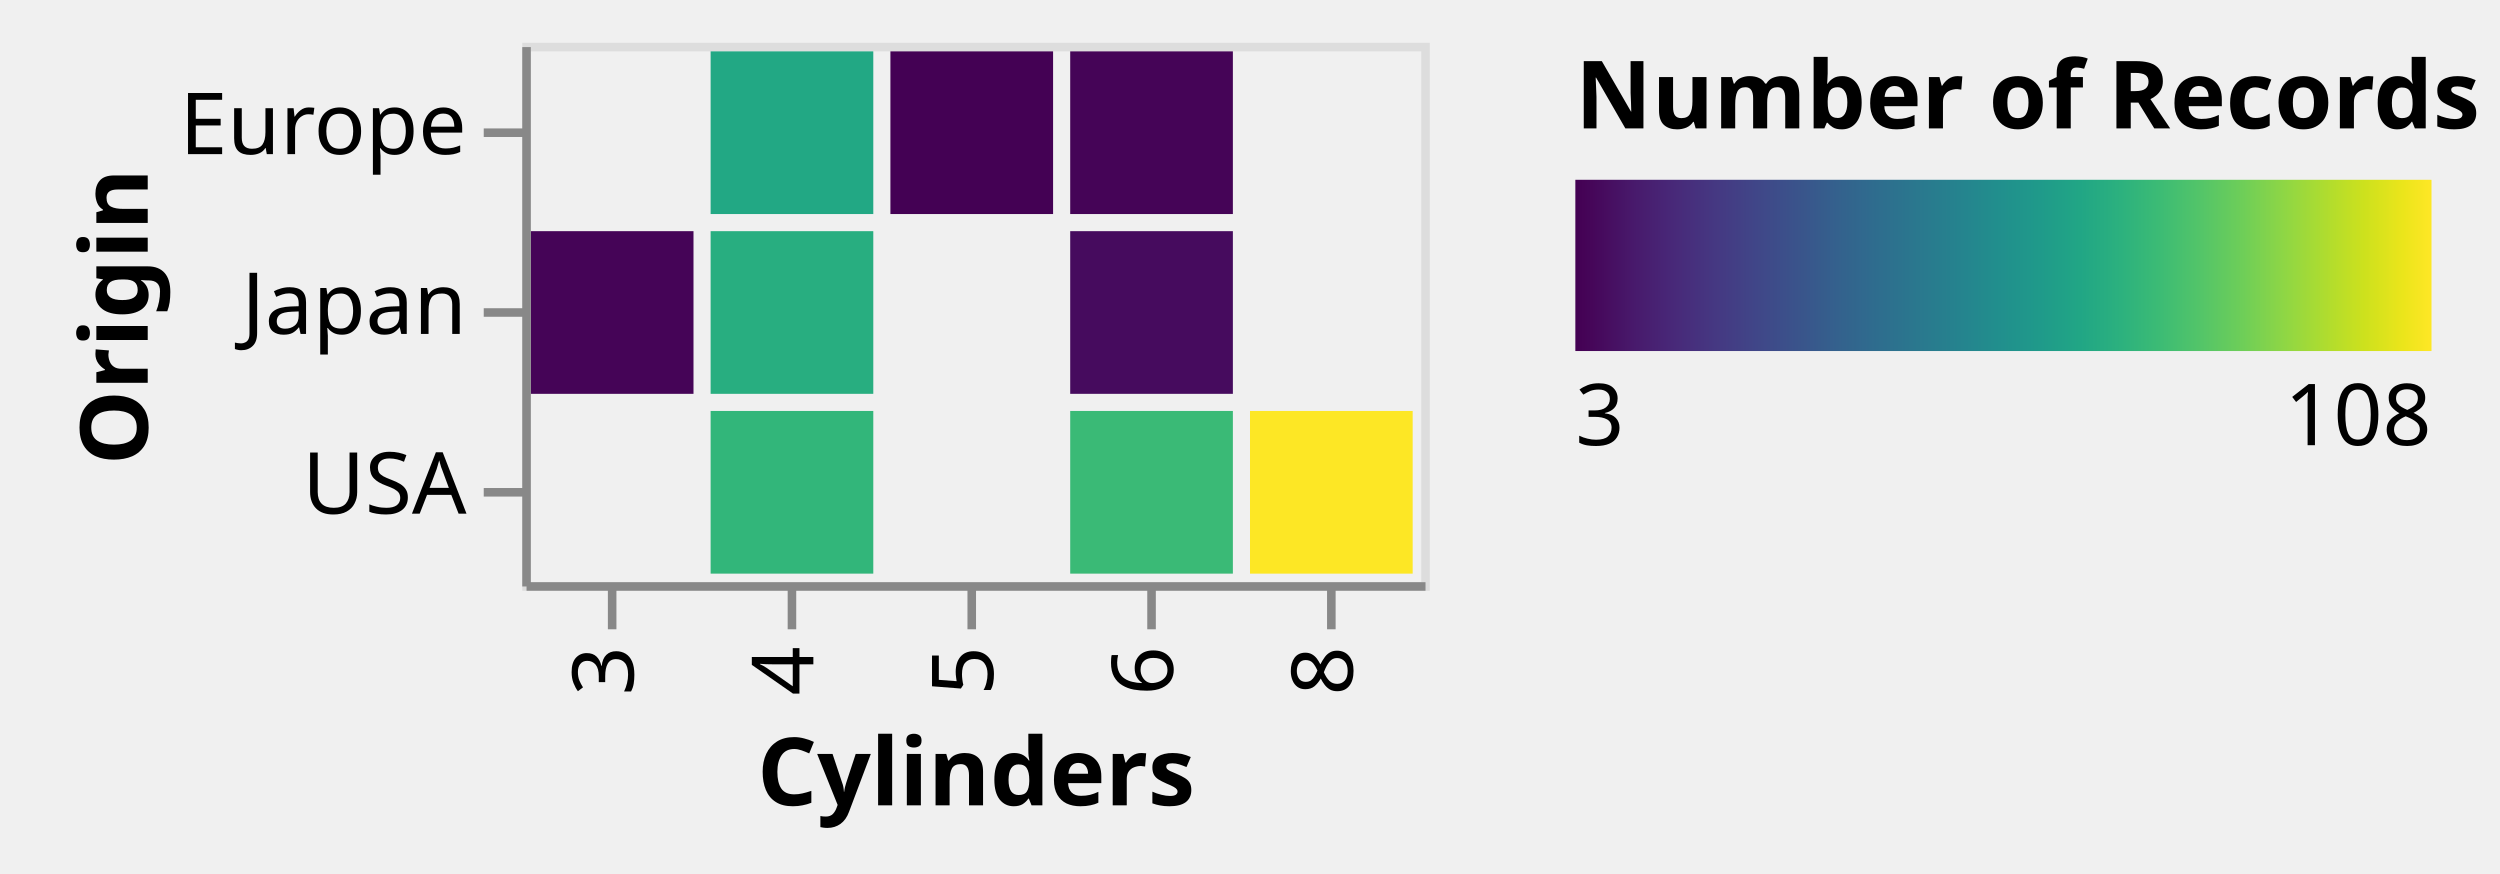
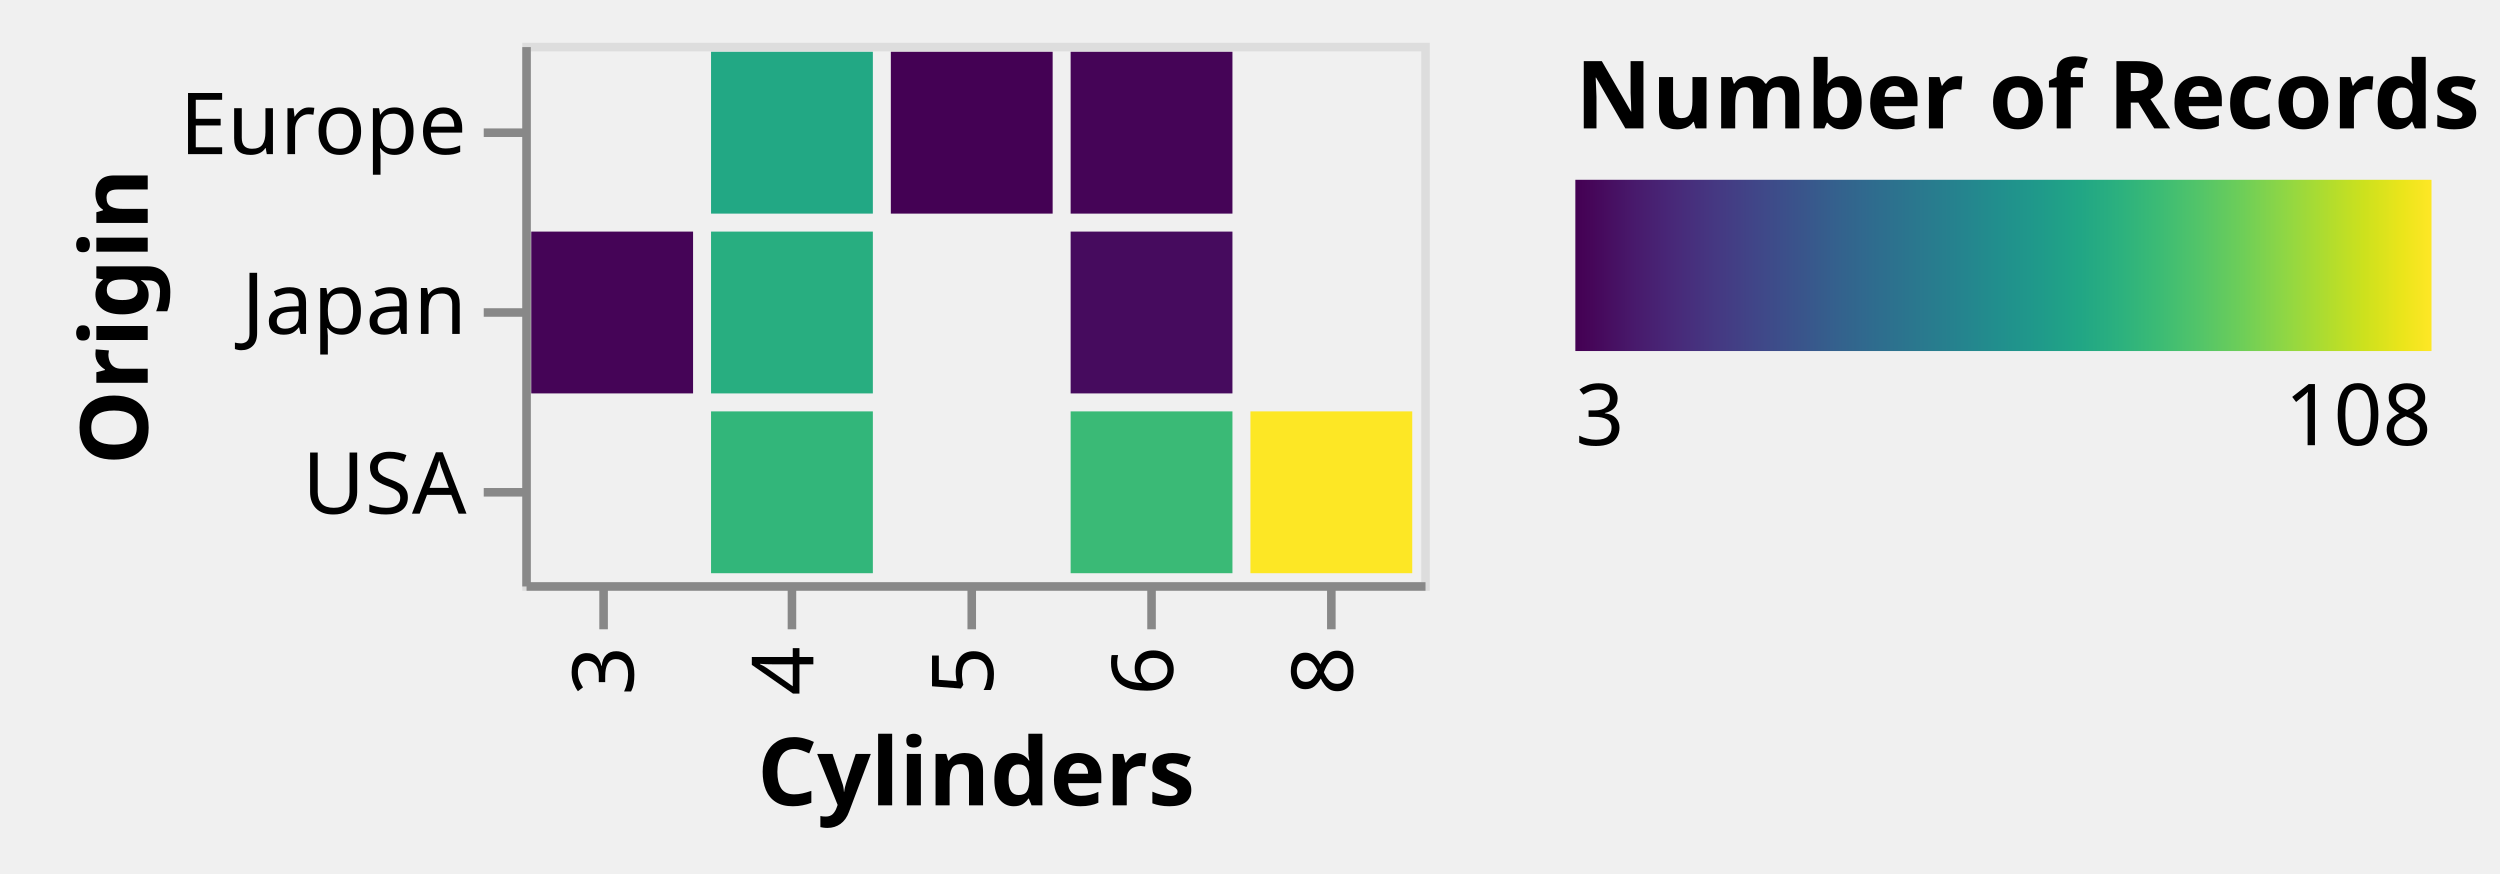
<svg xmlns="http://www.w3.org/2000/svg" class="marks" width="292" height="102" viewBox="0 0 292 102" version="1.1">
  <defs>
    <linearGradient id="gradient_0" x1="0" x2="1" y1="0" y2="0">
      <stop offset="0" stop-color="#440154" />
      <stop offset="0.019" stop-color="#46075a" />
      <stop offset="0.067" stop-color="#481a6c" />
      <stop offset="0.114" stop-color="#482979" />
      <stop offset="0.162" stop-color="#453882" />
      <stop offset="0.21" stop-color="#404688" />
      <stop offset="0.257" stop-color="#3a538b" />
      <stop offset="0.305" stop-color="#34618d" />
      <stop offset="0.352" stop-color="#2e6d8e" />
      <stop offset="0.4" stop-color="#2a788e" />
      <stop offset="0.448" stop-color="#25838e" />
      <stop offset="0.495" stop-color="#218f8d" />
      <stop offset="0.543" stop-color="#1f9a8a" />
      <stop offset="0.59" stop-color="#21a685" />
      <stop offset="0.638" stop-color="#2cb17e" />
      <stop offset="0.686" stop-color="#3dbc74" />
      <stop offset="0.733" stop-color="#54c568" />
      <stop offset="0.781" stop-color="#6ece58" />
      <stop offset="0.829" stop-color="#8ed645" />
      <stop offset="0.876" stop-color="#addc30" />
      <stop offset="0.924" stop-color="#cde11d" />
      <stop offset="0.971" stop-color="#ece51b" />
      <stop offset="1" stop-color="#fde725" />
    </linearGradient>
    <clipPath id="clip1">
      <rect x="0" y="0" width="105" height="63" />
    </clipPath>
    <clipPath id="clip2">
      <rect x="0" y="0" width="105" height="63" />
    </clipPath>
    <clipPath id="clip3">
      <rect x="0" y="0" width="105" height="63" />
    </clipPath>
    <clipPath id="clip4">
      <rect x="0" y="0" width="105" height="63" />
    </clipPath>
  </defs>
  <g transform="translate(61,5)">
    <g class="mark-group role-frame root">
      <g transform="translate(0,0)">
        <path class="background" d="M0.5,0.5h105v63h-105Z" style="fill: transparent; stroke: #ddd;" />
        <g>
          <g class="mark-rect role-mark morgan_brush_bg" clip-path="url(#clip1)">
            <path d="M0,0h0v0h0Z" style="fill: #fdbb84; fill-opacity: 0.5;" />
          </g>
          <g class="mark-rect role-mark alex_brush_bg" clip-path="url(#clip2)">
            <path d="M0,0h0v0h0Z" style="fill: #333; fill-opacity: 0.125;" />
          </g>
          <g class="mark-rect role-mark marks">
-             <path d="M85,43h19v19h-19Z" style="fill: #fde725;" />
-             <path d="M22,1h19v19h-19Z" style="fill: #22a884;" />
-             <path d="M22,22h19v19h-19Z" style="fill: #28ae80;" />
-             <path d="M64,43h19v19h-19Z" style="fill: #3aba76;" />
-             <path d="M22,43h19v19h-19Z" style="fill: #32b67a;" />
-             <path d="M1,22h19v19h-19Z" style="fill: #450457;" />
-             <path d="M64,22h19v19h-19Z" style="fill: #460b5e;" />
-             <path d="M64,1h19v19h-19Z" style="fill: #450457;" />
-             <path d="M43,1h19v19h-19Z" style="fill: #440154;" />
+             <path d="M85.05,43.05h18.9v18.9h-18.9Z" style="fill: #fde725;" />
+             <path d="M22.05,1.05h18.9v18.9h-18.9Z" style="fill: #22a884;" />
+             <path d="M22.05,22.05h18.9v18.9h-18.9Z" style="fill: #28ae80;" />
+             <path d="M64.05,43.05h18.9v18.9h-18.9Z" style="fill: #3aba76;" />
+             <path d="M22.05,43.05h18.9v18.9h-18.9Z" style="fill: #32b67a;" />
+             <path d="M1.05,22.05h18.9v18.9h-18.9Z" style="fill: #450457;" />
+             <path d="M64.05,22.05h18.9v18.9h-18.9Z" style="fill: #460b5e;" />
+             <path d="M64.05,1.05h18.9v18.9h-18.9Z" style="fill: #450457;" />
+             <path d="M43.05,1.05h18.9v18.9h-18.9Z" style="fill: #440154;" />
          </g>
          <g class="mark-rect role-mark alex_brush" clip-path="url(#clip3)">
            <path d="M0,0h0v0h0Z" style="fill: transparent; stroke: white;" />
          </g>
          <g class="mark-rect role-mark morgan_brush" clip-path="url(#clip4)">
            <path d="M0,0h0v0h0Z" style="fill: transparent; stroke: #e34a33;" />
          </g>
          <g class="mark-group role-legend">
            <g transform="translate(123,0)">
              <path class="background" d="M0,0h103v49h-103Z" style="pointer-events: none; fill: none;" />
              <g>
                <g class="mark-group role-legend-entry">
                  <g transform="translate(0,16)">
                    <path class="background" d="M0,0h0v0h0Z" style="pointer-events: none; fill: none;" />
                    <g>
                      <g class="mark-rect role-legend-gradient" style="pointer-events: none;">
                        <path d="M0,0h100v20h-100Z" style="fill: url(#gradient_0); stroke: #ddd; stroke-width: 0; opacity: 1;" />
                      </g>
                      <g class="mark-text role-legend-label" style="pointer-events: none;">
                        <text text-anchor="start" transform="translate(0,31)" style="font: 10px sans-serif; fill: #000; opacity: 1;">3</text>
                        <text text-anchor="end" transform="translate(100,31)" style="font: 10px sans-serif; fill: #000; opacity: 1;">108</text>
                      </g>
                    </g>
                  </g>
                </g>
                <g class="mark-text role-legend-title" style="pointer-events: none;">
                  <text text-anchor="start" transform="translate(0,10)" style="font: bold 11px sans-serif; fill: #000; opacity: 1;">Number of Records</text>
                </g>
              </g>
            </g>
          </g>
          <g class="mark-group role-axis">
            <g transform="translate(0.5,63.5)">
              <path class="background" d="M0,0h0v0h0Z" style="pointer-events: none; fill: none;" />
              <g>
                <g class="mark-rule role-axis-tick" style="pointer-events: none;">
-                   <line transform="translate(10,0)" x2="0" y2="5" style="fill: none; stroke: #888; stroke-width: 1; opacity: 1;" />
+                   <line transform="translate(9,0)" x2="0" y2="5" style="fill: none; stroke: #888; stroke-width: 1; opacity: 1;" />
                  <line transform="translate(31,0)" x2="0" y2="5" style="fill: none; stroke: #888; stroke-width: 1; opacity: 1;" />
                  <line transform="translate(52,0)" x2="0" y2="5" style="fill: none; stroke: #888; stroke-width: 1; opacity: 1;" />
                  <line transform="translate(73,0)" x2="0" y2="5" style="fill: none; stroke: #888; stroke-width: 1; opacity: 1;" />
                  <line transform="translate(94,0)" x2="0" y2="5" style="fill: none; stroke: #888; stroke-width: 1; opacity: 1;" />
                </g>
                <g class="mark-text role-axis-label" style="pointer-events: none;">
                  <text text-anchor="end" transform="translate(9.5,7) rotate(270) translate(0,3)" style="font: 10px sans-serif; fill: #000; opacity: 1;">3</text>
                  <text text-anchor="end" transform="translate(30.5,7) rotate(270) translate(0,3)" style="font: 10px sans-serif; fill: #000; opacity: 1;">4</text>
                  <text text-anchor="end" transform="translate(51.5,7) rotate(270) translate(0,3)" style="font: 10px sans-serif; fill: #000; opacity: 1;">5</text>
                  <text text-anchor="end" transform="translate(72.5,7) rotate(270) translate(0,3)" style="font: 10px sans-serif; fill: #000; opacity: 1;">6</text>
                  <text text-anchor="end" transform="translate(93.5,7) rotate(270) translate(0,3)" style="font: 10px sans-serif; fill: #000; opacity: 1;">8</text>
                </g>
                <g class="mark-rule role-axis-domain" style="pointer-events: none;">
                  <line transform="translate(0,0)" x2="105" y2="0" style="fill: none; stroke: #888; stroke-width: 1; opacity: 1;" />
                </g>
                <g class="mark-text role-axis-title" style="pointer-events: none;">
                  <text text-anchor="middle" transform="translate(52.5,25.56152)" style="font: bold 11px sans-serif; fill: #000; opacity: 1;">Cylinders</text>
                </g>
              </g>
            </g>
          </g>
          <g class="mark-group role-axis">
            <g transform="translate(0.5,0.5)">
              <path class="background" d="M0,0h0v0h0Z" style="pointer-events: none; fill: none;" />
              <g>
                <g class="mark-rule role-axis-tick" style="pointer-events: none;">
                  <line transform="translate(0,10)" x2="-5" y2="0" style="fill: none; stroke: #888; stroke-width: 1; opacity: 1;" />
                  <line transform="translate(0,31)" x2="-5" y2="0" style="fill: none; stroke: #888; stroke-width: 1; opacity: 1;" />
                  <line transform="translate(0,52)" x2="-5" y2="0" style="fill: none; stroke: #888; stroke-width: 1; opacity: 1;" />
                </g>
                <g class="mark-text role-axis-label" style="pointer-events: none;">
                  <text text-anchor="end" transform="translate(-7,12.5)" style="font: 10px sans-serif; fill: #000; opacity: 1;">Europe</text>
                  <text text-anchor="end" transform="translate(-7,33.5)" style="font: 10px sans-serif; fill: #000; opacity: 1;">Japan</text>
                  <text text-anchor="end" transform="translate(-7,54.5)" style="font: 10px sans-serif; fill: #000; opacity: 1;">USA</text>
                </g>
                <g class="mark-rule role-axis-domain" style="pointer-events: none;">
                  <line transform="translate(0,0)" x2="0" y2="63" style="fill: none; stroke: #888; stroke-width: 1; opacity: 1;" />
                </g>
                <g class="mark-text role-axis-title" style="pointer-events: none;">
                  <text text-anchor="middle" transform="translate(-42.24609,31.5) rotate(-90) translate(0,-2)" style="font: bold 11px sans-serif; fill: #000; opacity: 1;">Origin</text>
                </g>
              </g>
            </g>
          </g>
        </g>
      </g>
    </g>
  </g>
</svg>
